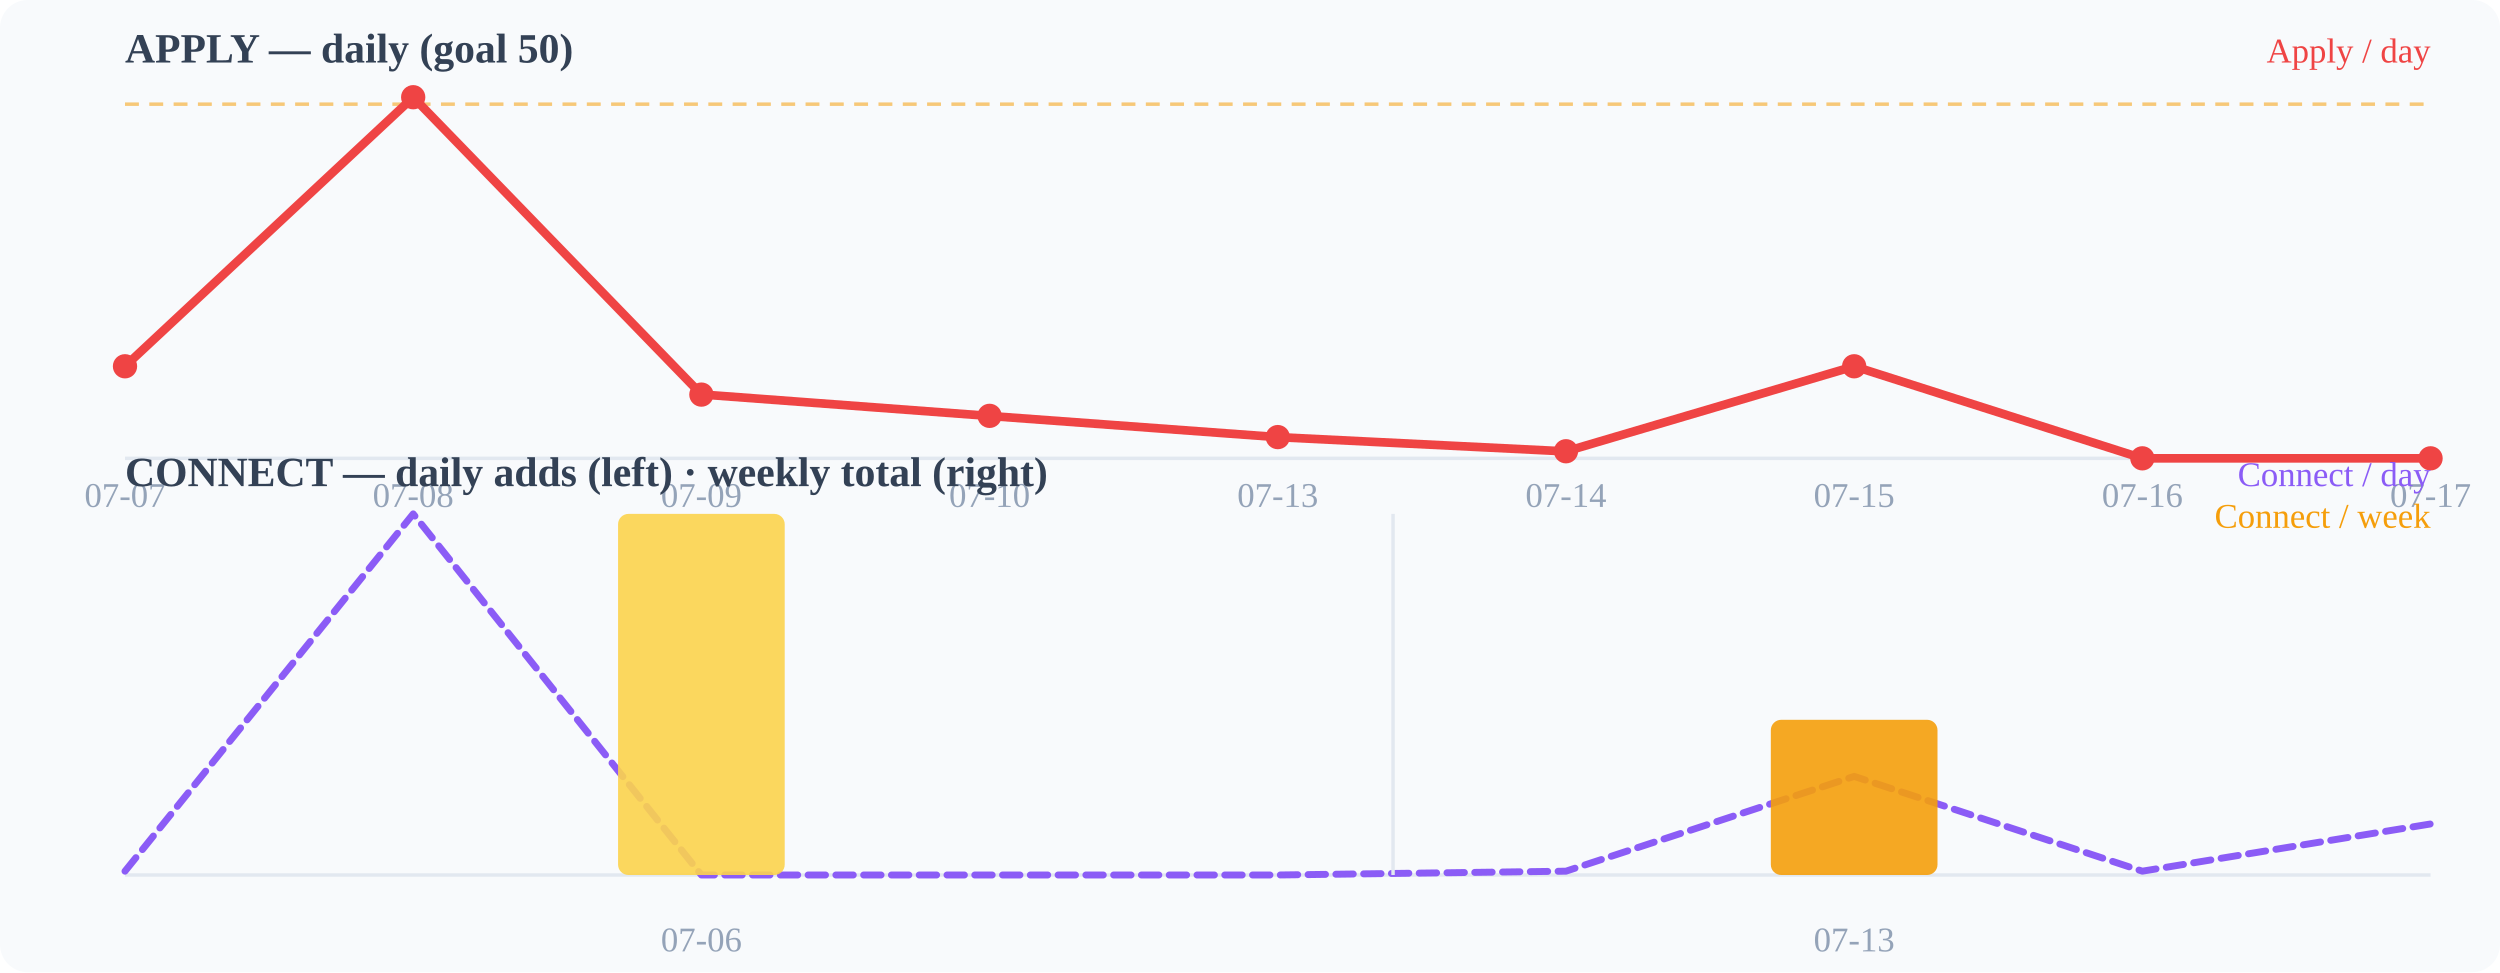
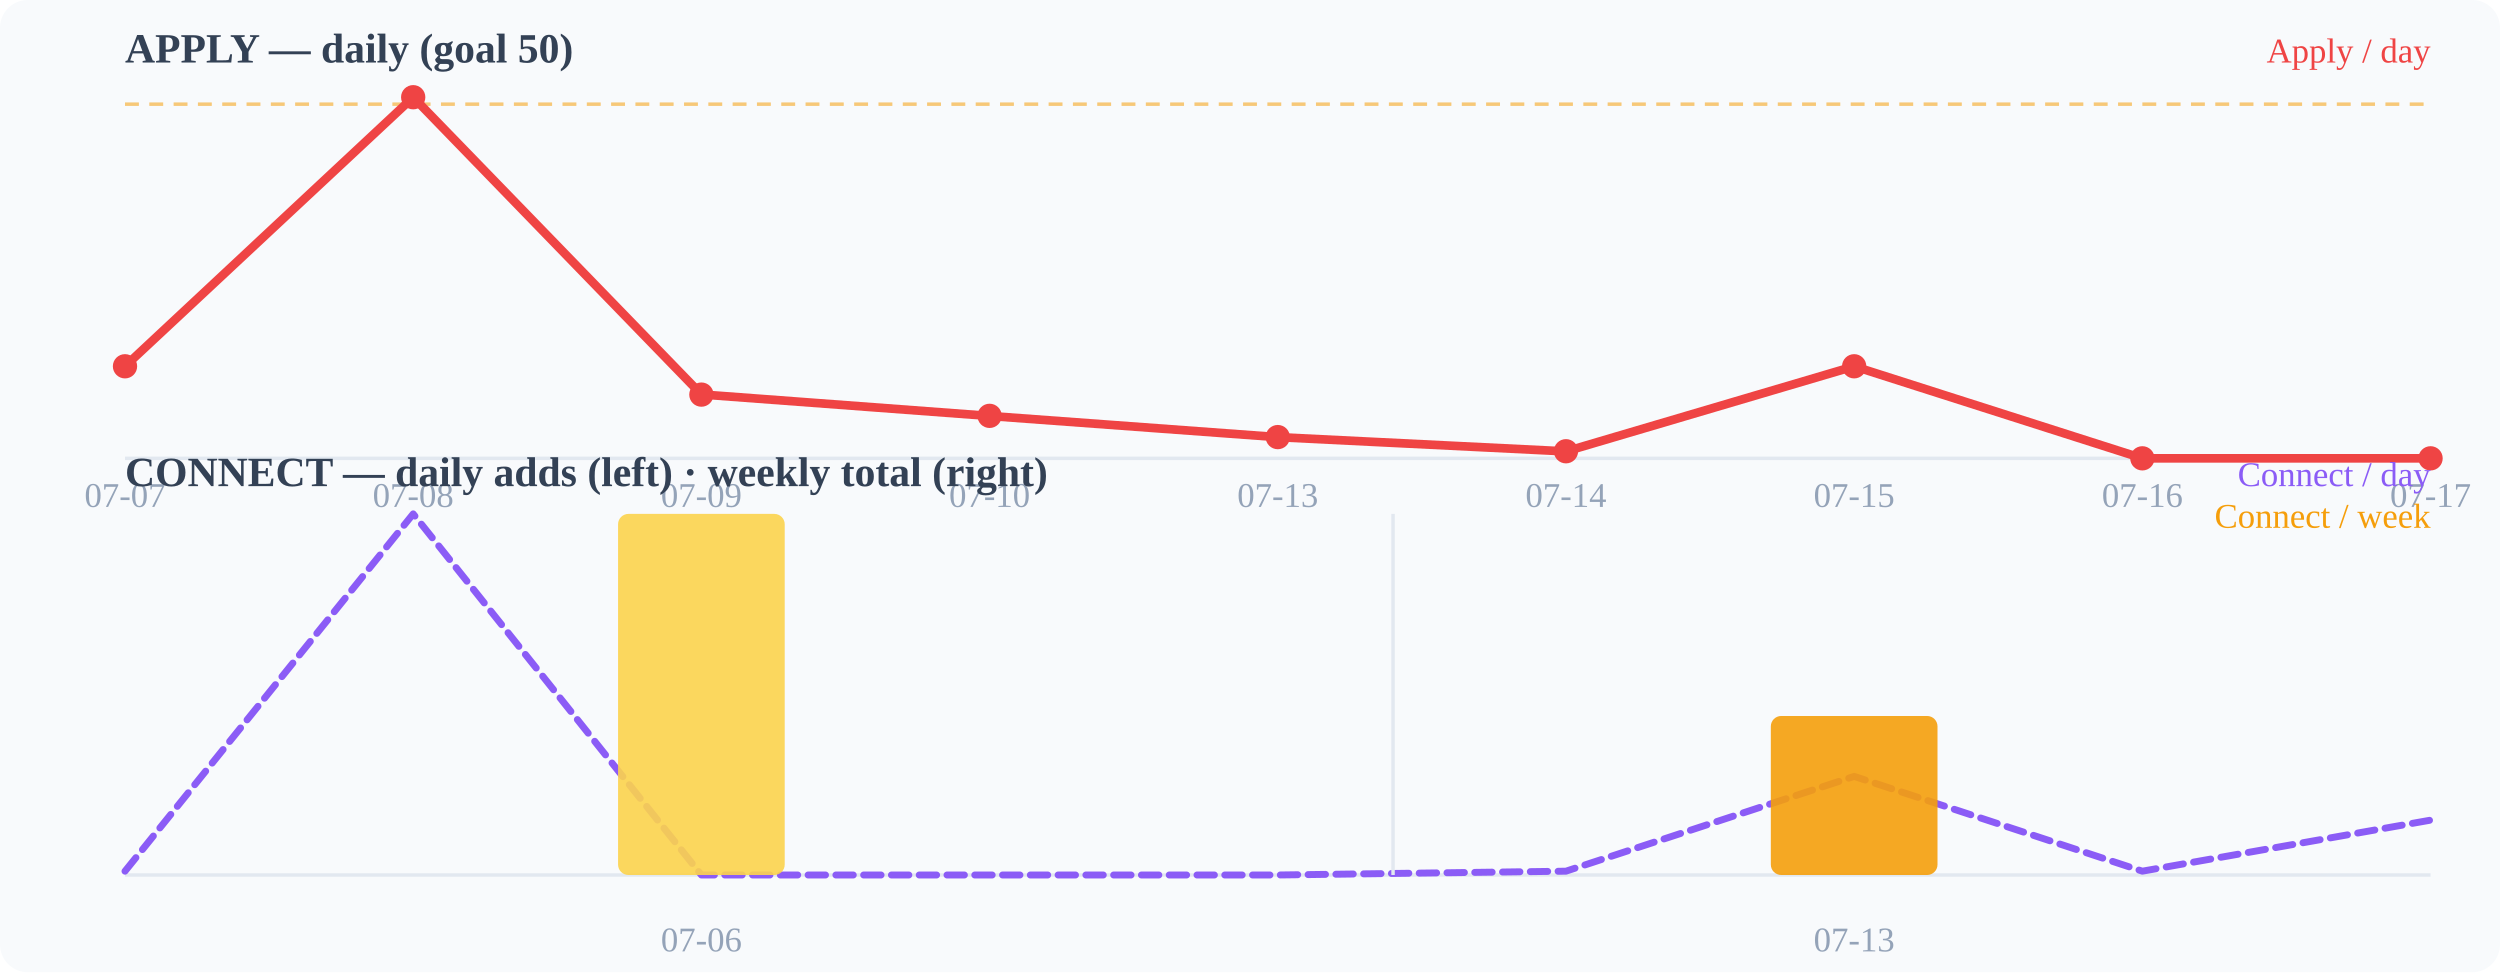
<svg xmlns="http://www.w3.org/2000/svg" width="720" height="280" viewBox="0 0 720 280">
  <rect width="720" height="280" fill="#f8fafc" rx="8" />
  <text x="36" y="18" font-size="12" font-weight="600" fill="#334155">APPLY — daily (goal 50)</text>
  <line x1="36" y1="132" x2="700" y2="132" stroke="#e2e8f0" stroke-width="1" />
  <line x1="36" y1="30.0" x2="700" y2="30.0" stroke="#f59e0b" stroke-width="1" stroke-dasharray="4 3" opacity="0.55" />
  <polyline points="36.0,105.5 119.0,28.0 202.0,113.6 285.0,119.8 368.0,125.9 451.0,130.0 534.0,105.5 617.0,132.0 700.0,132.0" fill="none" stroke="#ef4444" stroke-width="2.5" stroke-linecap="round" stroke-linejoin="round" />
  <circle cx="36" cy="105.49" r="3.5" fill="#ef4444" />
  <circle cx="119" cy="28" r="3.5" fill="#ef4444" />
  <circle cx="202" cy="113.647" r="3.5" fill="#ef4444" />
  <circle cx="285" cy="119.765" r="3.5" fill="#ef4444" />
  <circle cx="368" cy="125.882" r="3.5" fill="#ef4444" />
  <circle cx="451" cy="129.961" r="3.5" fill="#ef4444" />
  <circle cx="534" cy="105.49" r="3.5" fill="#ef4444" />
  <circle cx="617" cy="132" r="3.5" fill="#ef4444" />
  <circle cx="700" cy="132" r="3.5" fill="#ef4444" />
  <text x="36" y="146" font-size="10" fill="#94a3b8" text-anchor="middle">07-07</text>
  <text x="119" y="146" font-size="10" fill="#94a3b8" text-anchor="middle">07-08</text>
  <text x="202" y="146" font-size="10" fill="#94a3b8" text-anchor="middle">07-09</text>
  <text x="285" y="146" font-size="10" fill="#94a3b8" text-anchor="middle">07-10</text>
  <text x="368" y="146" font-size="10" fill="#94a3b8" text-anchor="middle">07-13</text>
  <text x="451" y="146" font-size="10" fill="#94a3b8" text-anchor="middle">07-14</text>
  <text x="534" y="146" font-size="10" fill="#94a3b8" text-anchor="middle">07-15</text>
  <text x="617" y="146" font-size="10" fill="#94a3b8" text-anchor="middle">07-16</text>
  <text x="700" y="146" font-size="10" fill="#94a3b8" text-anchor="middle">07-17</text>
  <text x="36" y="140" font-size="12" font-weight="600" fill="#334155">CONNECT — daily adds (left) · weekly total (right)</text>
  <line x1="36" y1="252" x2="700" y2="252" stroke="#e2e8f0" stroke-width="1" />
-   <polyline points="36.0,250.9 119.0,148.0 202.0,252.0 285.0,252.0 368.0,252.0 451.0,250.9 534.0,223.6 617.0,250.9 700.0,237.3" fill="none" stroke="#8b5cf6" stroke-width="2" stroke-linecap="round" stroke-linejoin="round" stroke-dasharray="5 3" />
+   <polyline points="36.0,250.9 119.0,148.0 202.0,252.0 285.0,252.0 368.0,252.0 451.0,250.9 534.0,223.6 617.0,250.9 700.0,236.2" fill="none" stroke="#8b5cf6" stroke-width="2" stroke-linecap="round" stroke-linejoin="round" stroke-dasharray="5 3" />
  <rect x="178.0" y="148.0" width="48" height="104.0" rx="3" fill="#fcd34d" opacity="0.9" />
-   <rect x="510.0" y="207.3" width="48" height="44.7" rx="3" fill="#f59e0b" opacity="0.9" />
+   <rect x="510.0" y="206.2" width="48" height="45.8" rx="3" fill="#f59e0b" opacity="0.9" />
  <line x1="401.2" y1="148" x2="401.2" y2="252" stroke="#e2e8f0" stroke-width="1" />
  <text x="202" y="274" font-size="10" fill="#94a3b8" text-anchor="middle">07-06</text>
  <text x="534" y="274" font-size="10" fill="#94a3b8" text-anchor="middle">07-13</text>
  <text x="700" y="18" font-size="10" fill="#ef4444" text-anchor="end">Apply / day</text>
  <text x="700" y="140" font-size="10" fill="#8b5cf6" text-anchor="end">Connect / day</text>
  <text x="700" y="152" font-size="10" fill="#f59e0b" text-anchor="end">Connect / week</text>
</svg>
